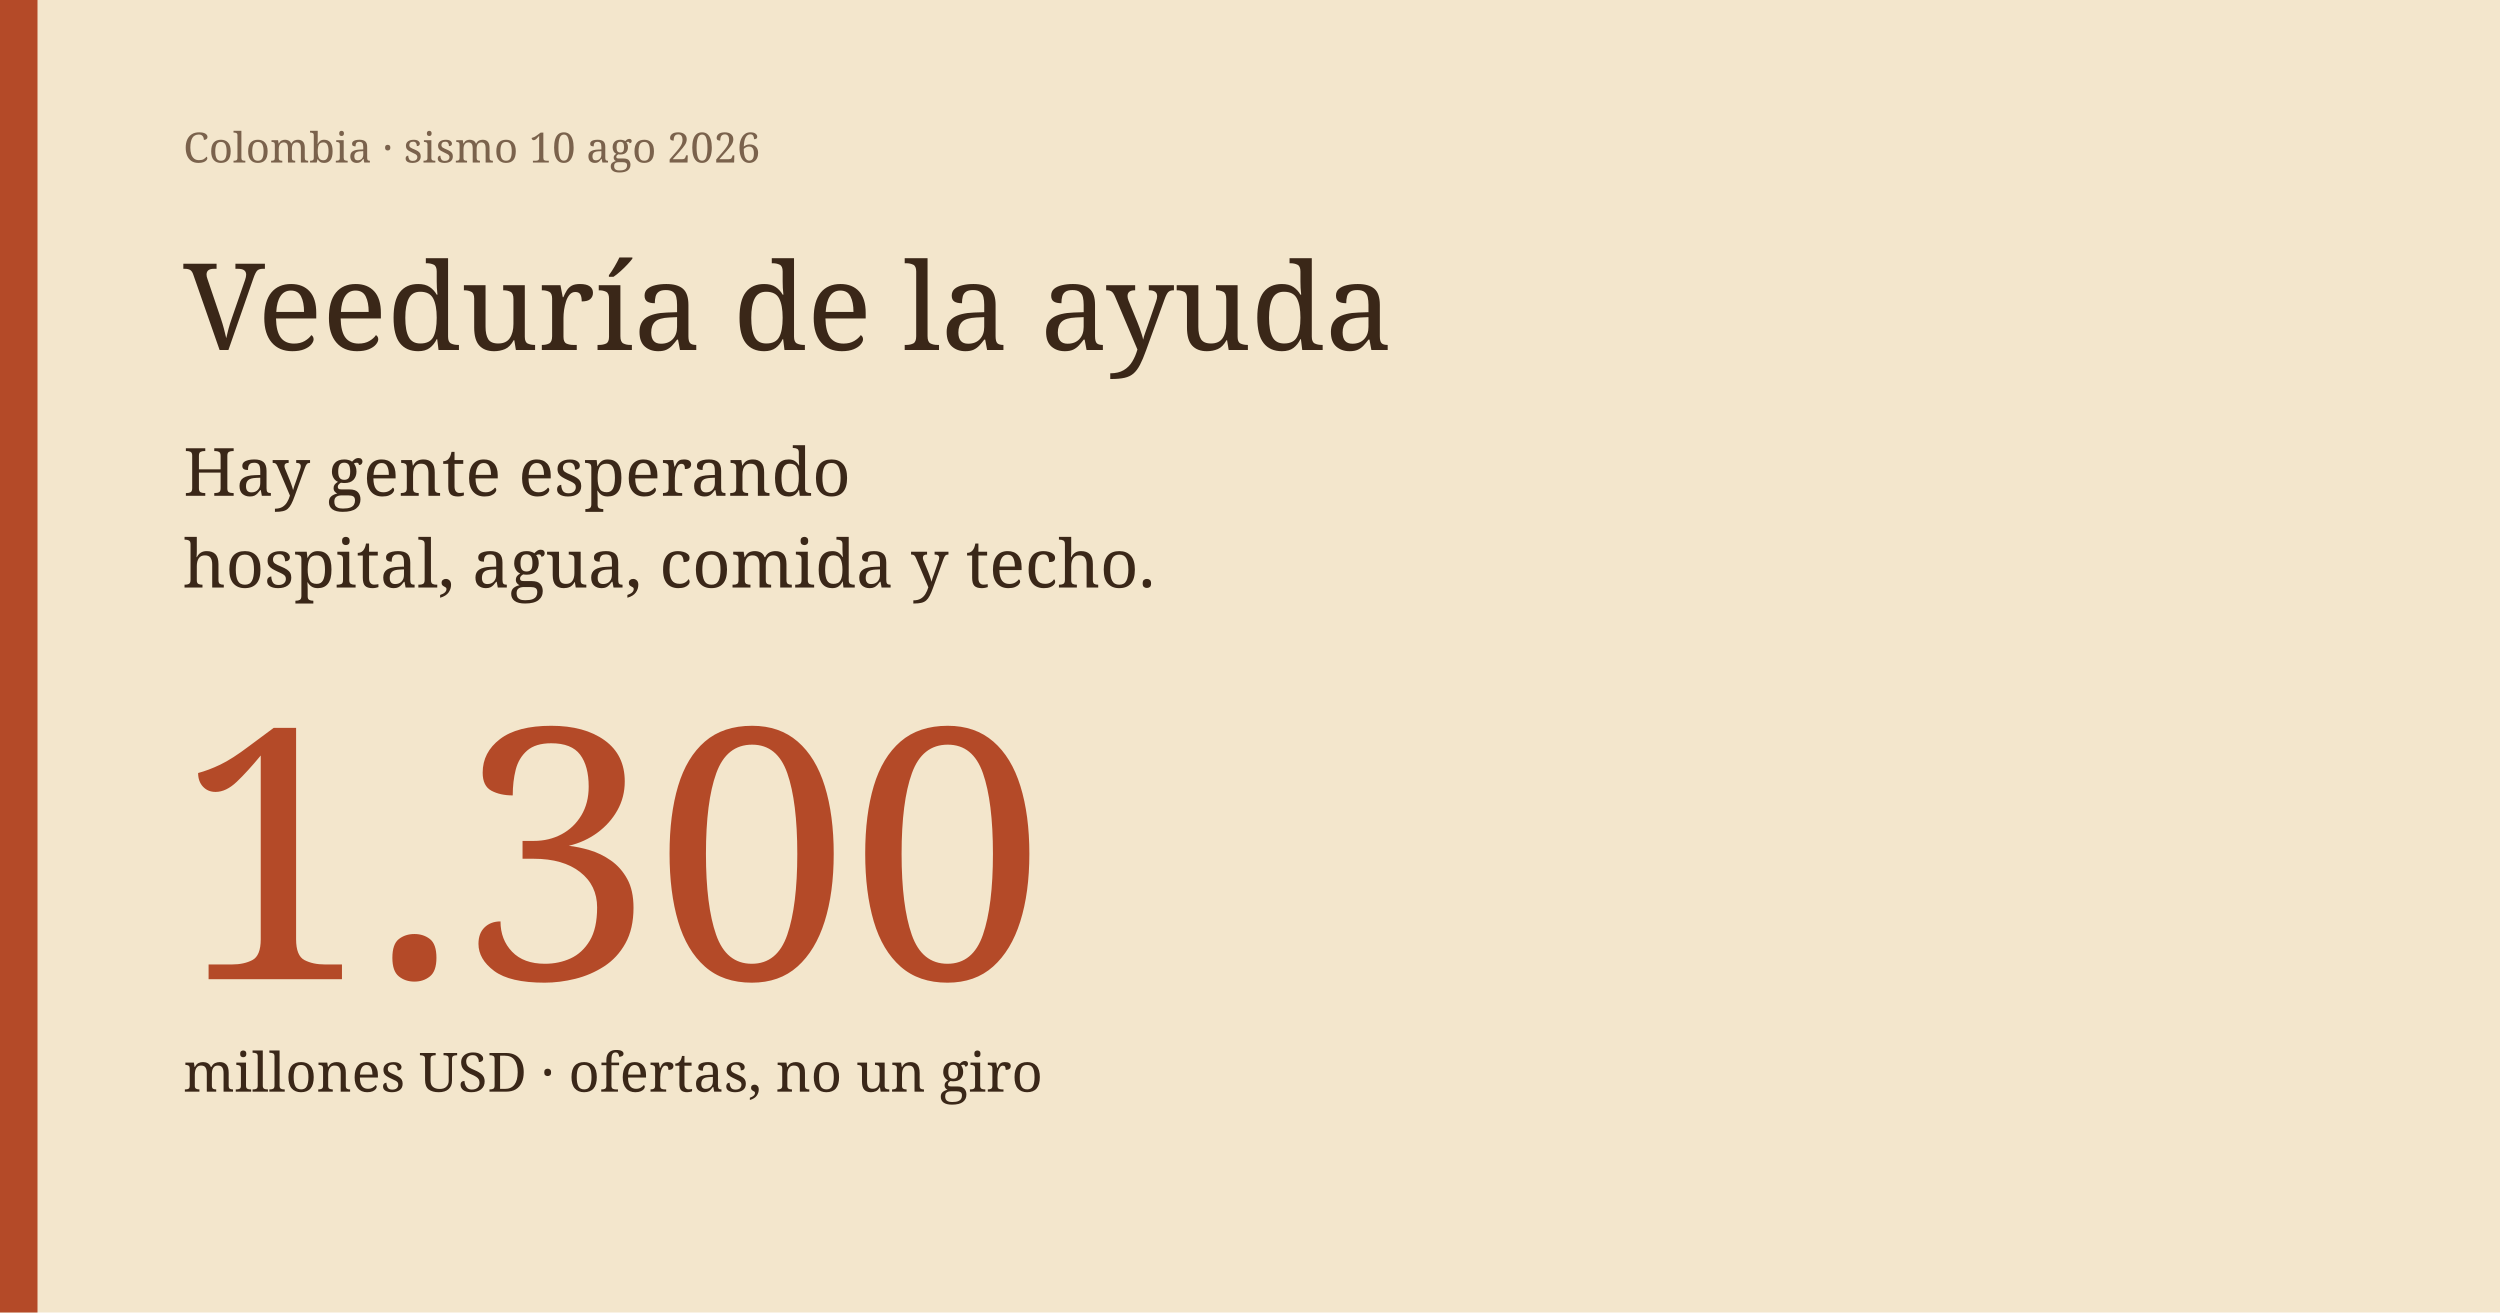
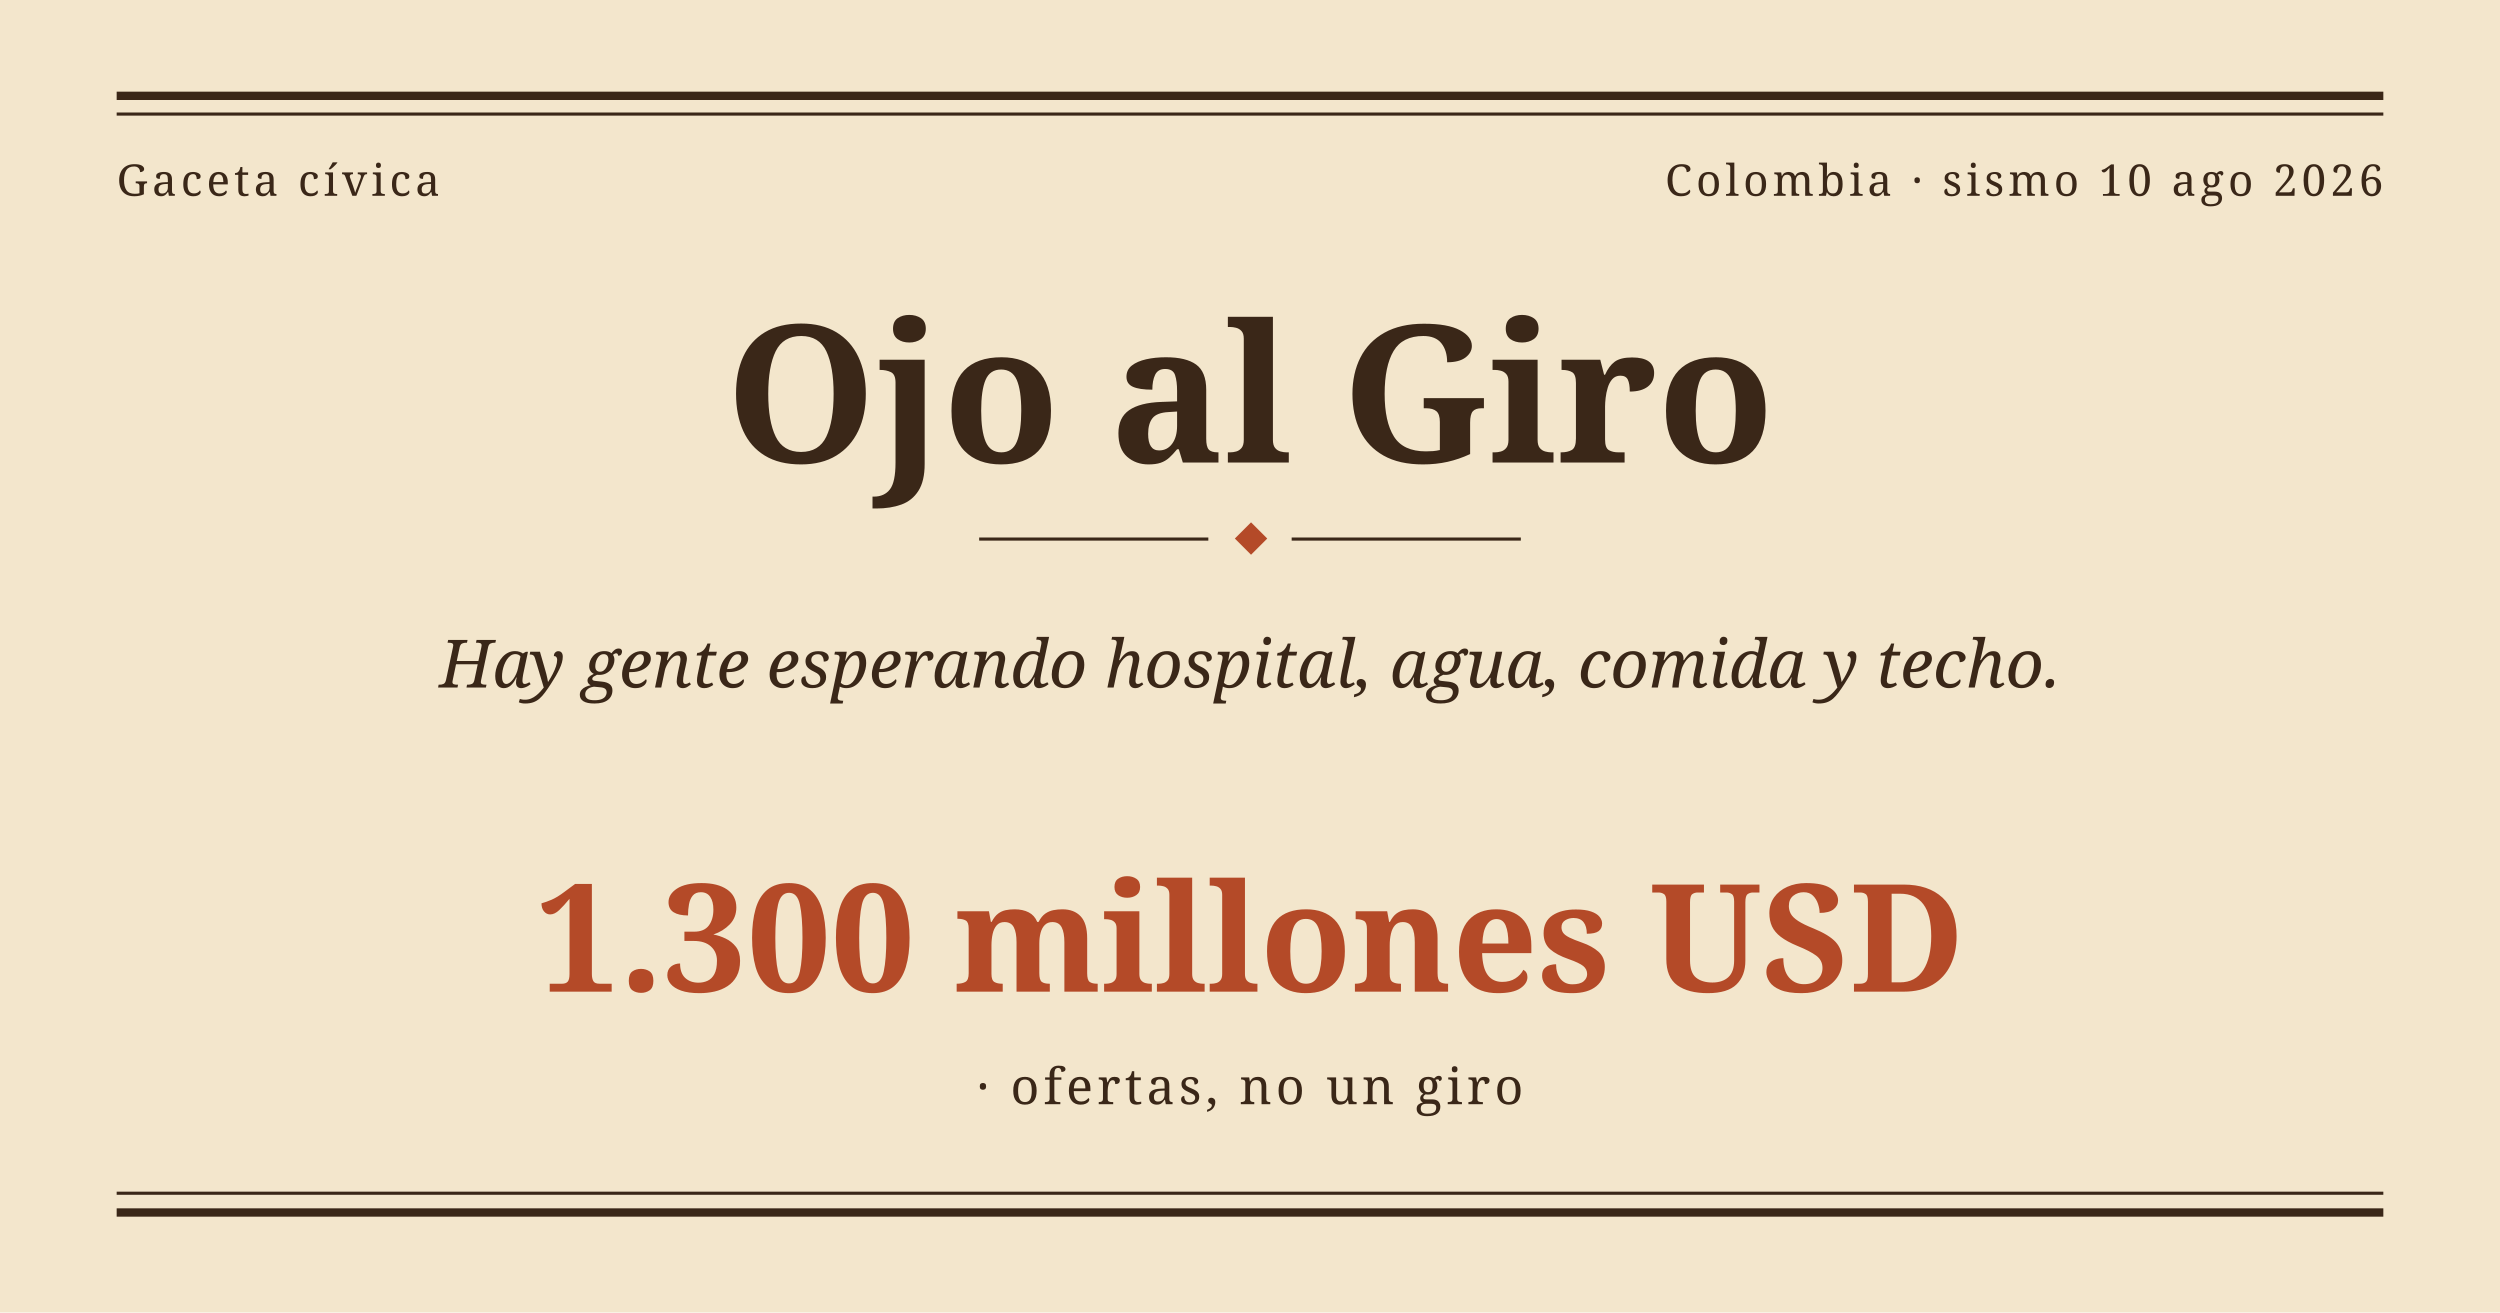
<svg xmlns="http://www.w3.org/2000/svg" width="1200" height="630" viewBox="0 0 1200 630">
  <rect width="1200" height="630" fill="#f3e6cc" />
-   <rect x="0" y="0" width="18" height="630" fill="#b44a28" />
-   <text x="88" y="78" fill="#7a624c" font-family="Georgia" font-size="20">Colombia · sismo 10 ago 2026</text>
-   <text x="88" y="168" fill="#3a2718" font-family="Georgia" font-size="58">Veeduría de la ayuda</text>
-   <text x="88" y="238" fill="#3a2718" font-family="Georgia" font-size="32">Hay gente esperando</text>
-   <text x="88" y="282" fill="#3a2718" font-family="Georgia" font-size="32">hospital, agua, comida y techo.</text>
-   <text x="84" y="470" fill="#b44a28" font-family="Georgia" font-size="168">1.300</text>
-   <text x="88" y="524" fill="#3a2718" font-family="Georgia" font-size="26">millones USD · ofertas, no un giro</text>
+   <rect x="56" y="44" width="1088" height="4" fill="#3a2718" />
+   <rect x="56" y="54" width="1088" height="1.5" fill="#3a2718" />
+   <text x="56" y="94" font-family="Georgia" font-size="21" letter-spacing="2" fill="#3a2718">Gaceta cívica</text>
+   <text x="1144" y="94" text-anchor="end" font-family="Georgia" font-size="21" letter-spacing="2" fill="#3a2718">Colombia · sismo 10 ago 2026</text>
+   <text x="600" y="222" text-anchor="middle" font-family="Georgia" font-weight="bold" font-size="92" fill="#3a2718">Ojo al Giro</text>
+   <rect x="470" y="258" width="110" height="1.5" fill="#3a2718" />
+   <rect x="620" y="258" width="110" height="1.5" fill="#3a2718" />
+   <rect x="595" y="253" width="11" height="11" transform="rotate(45 600.5 258.5)" fill="#b44a28" />
+   <text x="600" y="330" text-anchor="middle" font-family="Georgia" font-style="italic" font-size="32" fill="#3a2718">Hay gente esperando hospital, agua, comida y techo.</text>
+   <text x="600" y="476" text-anchor="middle" font-family="Georgia" font-weight="bold" font-size="72" fill="#b44a28">1.300 millones USD</text>
+   <text x="600" y="530" text-anchor="middle" font-family="Georgia" font-size="24" letter-spacing="2" fill="#3a2718">· ofertas, no un giro</text>
+   <rect x="56" y="572" width="1088" height="1.5" fill="#3a2718" />
+   <rect x="56" y="580" width="1088" height="4" fill="#3a2718" />
</svg>
